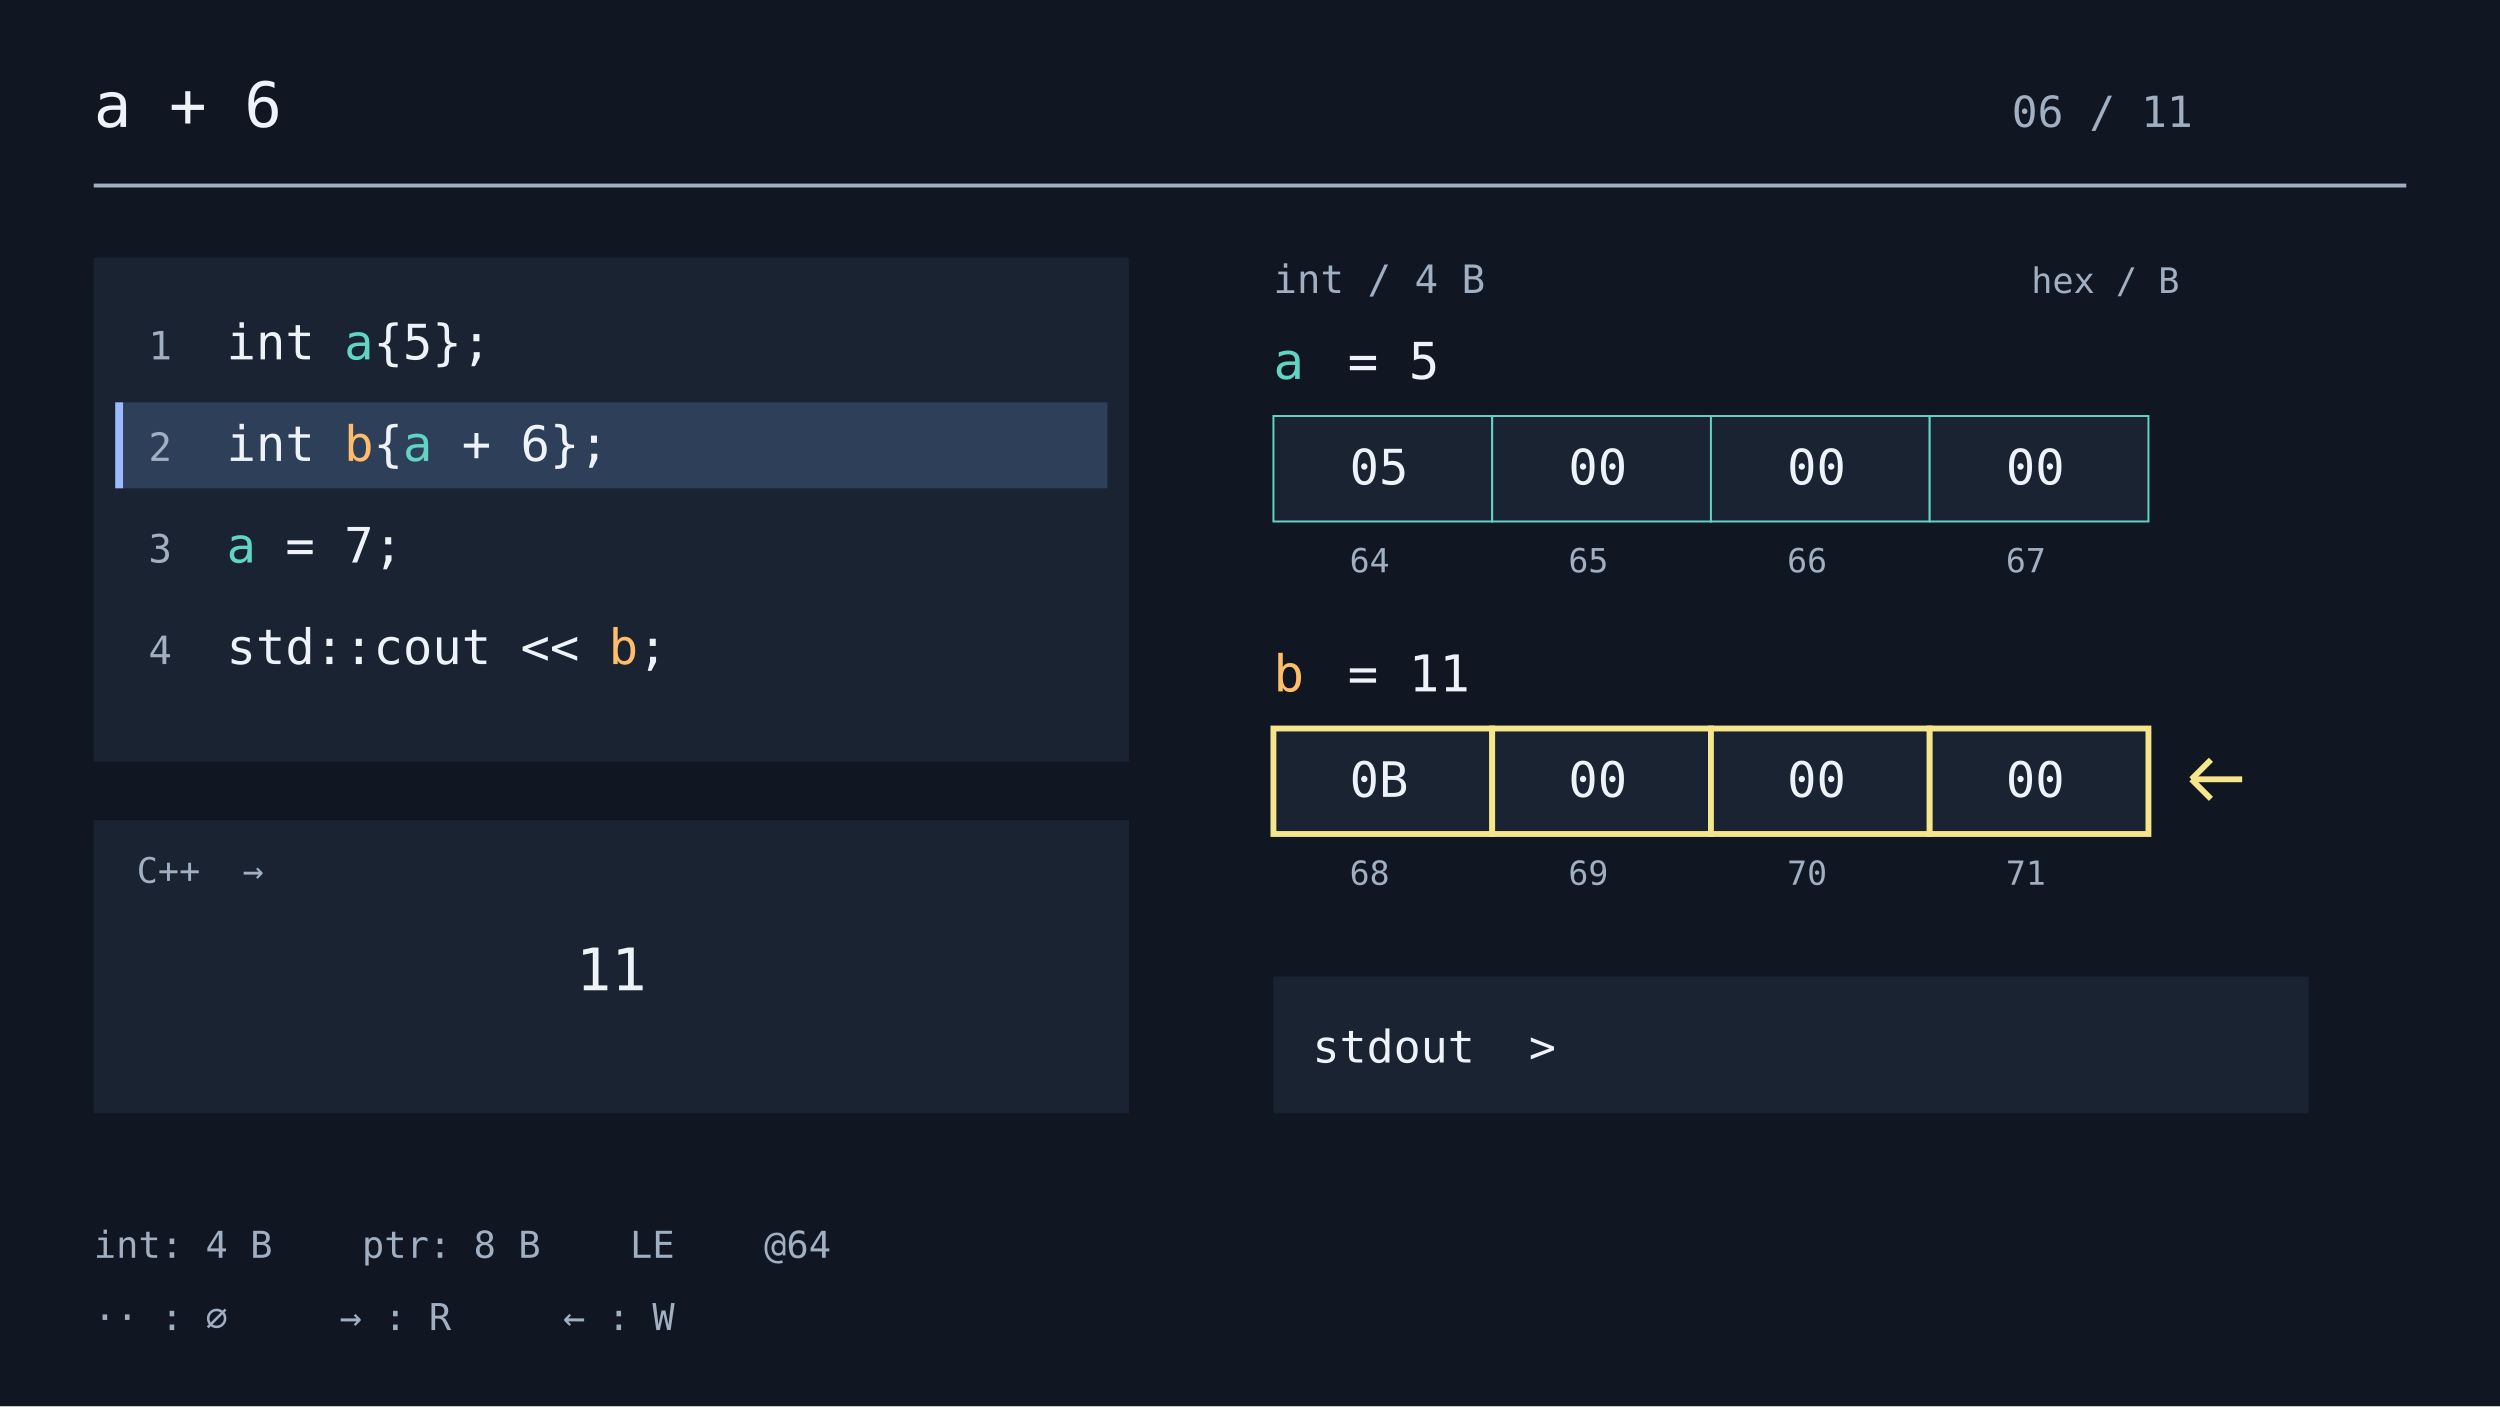
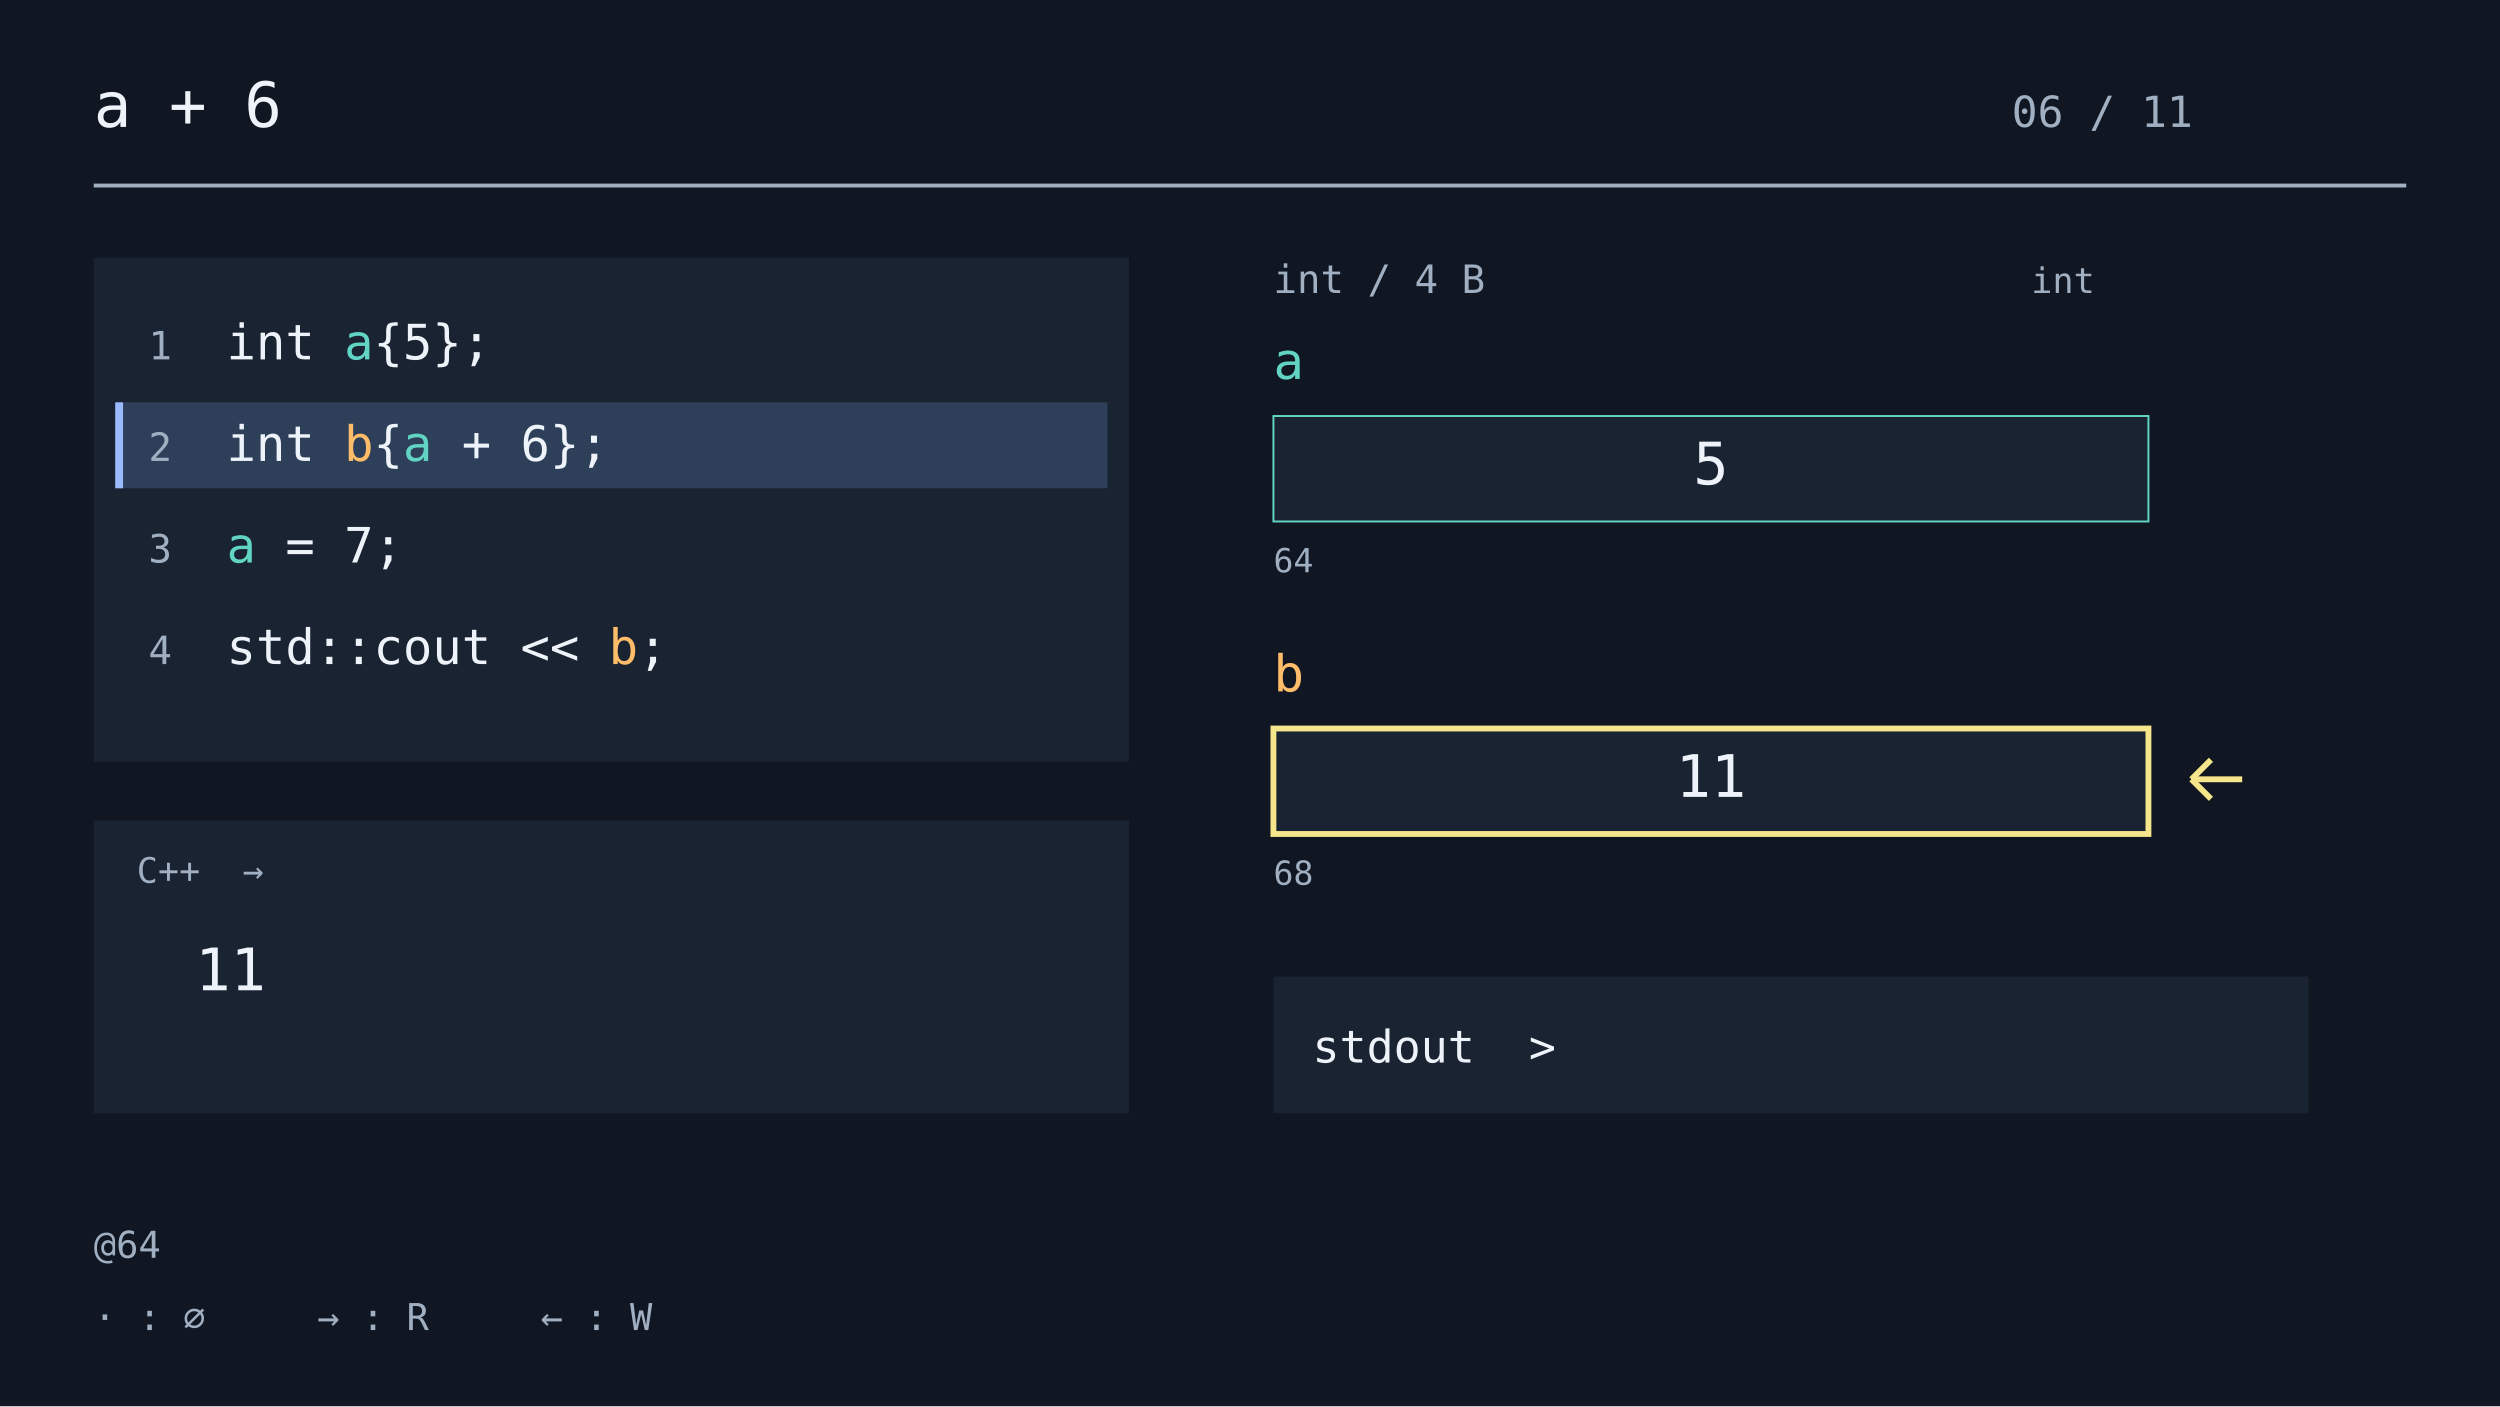
<svg xmlns="http://www.w3.org/2000/svg" viewBox="0 0 1280 720" width="1280" height="720" role="img">
  <rect x="0" y="0" width="1280" height="720" fill="#101722" stroke="none" stroke-width="1" />
  <text x="48" y="65" font-family="DejaVu Sans Mono,monospace" font-size="32" fill="#eef3fa" xml:space="preserve">a + 6</text>
  <text x="1030" y="65" font-family="DejaVu Sans Mono,monospace" font-size="22" fill="#a0afc2" xml:space="preserve">06 / 11</text>
  <line x1="48" y1="95" x2="1232" y2="95" stroke="#a0afc2" stroke-width="2" />
  <rect x="48" y="132" width="530" height="258" fill="#192331" stroke="none" stroke-width="1" />
  <rect x="48" y="420" width="530" height="150" fill="#192331" stroke="none" stroke-width="1" />
  <text x="70" y="452" font-family="DejaVu Sans Mono,monospace" font-size="18" fill="#a0afc2" xml:space="preserve">C++  →</text>
-   <text x="294.94" y="507" font-family="DejaVu Sans Mono,monospace" font-size="30" fill="#eef3fa" xml:space="preserve">11</text>
+   <text x="100" y="507" font-family="DejaVu Sans Mono,monospace" font-size="30" fill="#eef3fa" xml:space="preserve">11</text>
  <text x="652" y="150" font-family="DejaVu Sans Mono,monospace" font-size="20" fill="#a0afc2" xml:space="preserve">int / 4 B</text>
-   <text x="1040" y="150" font-family="DejaVu Sans Mono,monospace" font-size="18" fill="#a0afc2" xml:space="preserve">hex / B</text>
+   <text x="1040" y="150" font-family="DejaVu Sans Mono,monospace" font-size="18" fill="#a0afc2" xml:space="preserve">int</text>
  <text x="76" y="184" font-family="DejaVu Sans Mono,monospace" font-size="20" fill="#a0afc2" xml:space="preserve">1</text>
  <text x="116" y="184" font-family="DejaVu Sans Mono,monospace" font-size="25" fill="#eef3fa" xml:space="preserve" />
  <text x="116.0" y="184" font-family="DejaVu Sans Mono,monospace" font-size="25" fill="#eef3fa" xml:space="preserve">int</text>
  <text x="161.15" y="184" font-family="DejaVu Sans Mono,monospace" font-size="25" fill="#eef3fa" xml:space="preserve"> </text>
  <text x="176.2" y="184" font-family="DejaVu Sans Mono,monospace" font-size="25" fill="#61d4c4" xml:space="preserve">a</text>
  <text x="191.25" y="184" font-family="DejaVu Sans Mono,monospace" font-size="25" fill="#eef3fa" xml:space="preserve">{5};</text>
  <rect x="59" y="206" width="508" height="44" fill="#2e4059" stroke="none" stroke-width="1" />
  <rect x="59" y="206" width="4" height="44" fill="#9cbaff" stroke="none" stroke-width="1" />
  <text x="76" y="236" font-family="DejaVu Sans Mono,monospace" font-size="20" fill="#a0afc2" xml:space="preserve">2</text>
  <text x="116" y="236" font-family="DejaVu Sans Mono,monospace" font-size="25" fill="#eef3fa" xml:space="preserve" />
  <text x="116.0" y="236" font-family="DejaVu Sans Mono,monospace" font-size="25" fill="#eef3fa" xml:space="preserve">int</text>
  <text x="161.15" y="236" font-family="DejaVu Sans Mono,monospace" font-size="25" fill="#eef3fa" xml:space="preserve"> </text>
  <text x="176.2" y="236" font-family="DejaVu Sans Mono,monospace" font-size="25" fill="#ffbd69" xml:space="preserve">b</text>
  <text x="191.25" y="236" font-family="DejaVu Sans Mono,monospace" font-size="25" fill="#eef3fa" xml:space="preserve">{</text>
  <text x="206.3" y="236" font-family="DejaVu Sans Mono,monospace" font-size="25" fill="#61d4c4" xml:space="preserve">a</text>
  <text x="221.35" y="236" font-family="DejaVu Sans Mono,monospace" font-size="25" fill="#eef3fa" xml:space="preserve"> + 6};</text>
  <text x="76" y="288" font-family="DejaVu Sans Mono,monospace" font-size="20" fill="#a0afc2" xml:space="preserve">3</text>
  <text x="116" y="288" font-family="DejaVu Sans Mono,monospace" font-size="25" fill="#eef3fa" xml:space="preserve" />
  <text x="116.0" y="288" font-family="DejaVu Sans Mono,monospace" font-size="25" fill="#61d4c4" xml:space="preserve">a</text>
  <text x="131.05" y="288" font-family="DejaVu Sans Mono,monospace" font-size="25" fill="#eef3fa" xml:space="preserve"> = 7;</text>
  <text x="76" y="340" font-family="DejaVu Sans Mono,monospace" font-size="20" fill="#a0afc2" xml:space="preserve">4</text>
  <text x="116" y="340" font-family="DejaVu Sans Mono,monospace" font-size="25" fill="#eef3fa" xml:space="preserve" />
  <text x="116.0" y="340" font-family="DejaVu Sans Mono,monospace" font-size="25" fill="#eef3fa" xml:space="preserve">std</text>
  <text x="161.15" y="340" font-family="DejaVu Sans Mono,monospace" font-size="25" fill="#eef3fa" xml:space="preserve">::</text>
  <text x="191.25" y="340" font-family="DejaVu Sans Mono,monospace" font-size="25" fill="#eef3fa" xml:space="preserve">cout</text>
  <text x="251.45" y="340" font-family="DejaVu Sans Mono,monospace" font-size="25" fill="#eef3fa" xml:space="preserve"> &lt;&lt; </text>
  <text x="311.65" y="340" font-family="DejaVu Sans Mono,monospace" font-size="25" fill="#ffbd69" xml:space="preserve">b</text>
  <text x="326.7" y="340" font-family="DejaVu Sans Mono,monospace" font-size="25" fill="#eef3fa" xml:space="preserve">;</text>
  <text x="652" y="194" font-family="DejaVu Sans Mono,monospace" font-size="26" fill="#61d4c4" xml:space="preserve">a</text>
-   <text x="690" y="194" font-family="DejaVu Sans Mono,monospace" font-size="26" fill="#eef3fa" xml:space="preserve">= 5</text>
-   <rect x="652" y="213" width="112" height="54" fill="#192331" stroke="#61d4c4" stroke-width="1" />
-   <text x="691" y="248" font-family="DejaVu Sans Mono,monospace" font-size="25" fill="#eef3fa" xml:space="preserve">05</text>
-   <text x="691" y="293" font-family="DejaVu Sans Mono,monospace" font-size="17" fill="#a0afc2" xml:space="preserve">64</text>
-   <rect x="764" y="213" width="112" height="54" fill="#192331" stroke="#61d4c4" stroke-width="1" />
-   <text x="803" y="248" font-family="DejaVu Sans Mono,monospace" font-size="25" fill="#eef3fa" xml:space="preserve">00</text>
-   <text x="803" y="293" font-family="DejaVu Sans Mono,monospace" font-size="17" fill="#a0afc2" xml:space="preserve">65</text>
-   <rect x="876" y="213" width="112" height="54" fill="#192331" stroke="#61d4c4" stroke-width="1" />
-   <text x="915" y="248" font-family="DejaVu Sans Mono,monospace" font-size="25" fill="#eef3fa" xml:space="preserve">00</text>
-   <text x="915" y="293" font-family="DejaVu Sans Mono,monospace" font-size="17" fill="#a0afc2" xml:space="preserve">66</text>
-   <rect x="988" y="213" width="112" height="54" fill="#192331" stroke="#61d4c4" stroke-width="1" />
-   <text x="1027" y="248" font-family="DejaVu Sans Mono,monospace" font-size="25" fill="#eef3fa" xml:space="preserve">00</text>
-   <text x="1027" y="293" font-family="DejaVu Sans Mono,monospace" font-size="17" fill="#a0afc2" xml:space="preserve">67</text>
+   <rect x="652" y="213" width="448" height="54" fill="#192331" stroke="#61d4c4" stroke-width="1" />
+   <text x="866.97" y="248" font-family="DejaVu Sans Mono,monospace" font-size="30" fill="#eef3fa" xml:space="preserve">5</text>
+   <text x="652" y="293" font-family="DejaVu Sans Mono,monospace" font-size="17" fill="#a0afc2" xml:space="preserve">64</text>
  <text x="652" y="354" font-family="DejaVu Sans Mono,monospace" font-size="26" fill="#ffbd69" xml:space="preserve">b</text>
-   <text x="690" y="354" font-family="DejaVu Sans Mono,monospace" font-size="26" fill="#eef3fa" xml:space="preserve">= 11</text>
-   <rect x="652" y="373" width="112" height="54" fill="#192331" stroke="#f5e58b" stroke-width="3" />
-   <text x="691" y="408" font-family="DejaVu Sans Mono,monospace" font-size="25" fill="#eef3fa" xml:space="preserve">0B</text>
-   <text x="691" y="453" font-family="DejaVu Sans Mono,monospace" font-size="17" fill="#a0afc2" xml:space="preserve">68</text>
-   <rect x="764" y="373" width="112" height="54" fill="#192331" stroke="#f5e58b" stroke-width="3" />
-   <text x="803" y="408" font-family="DejaVu Sans Mono,monospace" font-size="25" fill="#eef3fa" xml:space="preserve">00</text>
-   <text x="803" y="453" font-family="DejaVu Sans Mono,monospace" font-size="17" fill="#a0afc2" xml:space="preserve">69</text>
-   <rect x="876" y="373" width="112" height="54" fill="#192331" stroke="#f5e58b" stroke-width="3" />
-   <text x="915" y="408" font-family="DejaVu Sans Mono,monospace" font-size="25" fill="#eef3fa" xml:space="preserve">00</text>
-   <text x="915" y="453" font-family="DejaVu Sans Mono,monospace" font-size="17" fill="#a0afc2" xml:space="preserve">70</text>
-   <rect x="988" y="373" width="112" height="54" fill="#192331" stroke="#f5e58b" stroke-width="3" />
-   <text x="1027" y="408" font-family="DejaVu Sans Mono,monospace" font-size="25" fill="#eef3fa" xml:space="preserve">00</text>
-   <text x="1027" y="453" font-family="DejaVu Sans Mono,monospace" font-size="17" fill="#a0afc2" xml:space="preserve">71</text>
+   <rect x="652" y="373" width="448" height="54" fill="#192331" stroke="#f5e58b" stroke-width="3" />
+   <text x="857.94" y="408" font-family="DejaVu Sans Mono,monospace" font-size="30" fill="#eef3fa" xml:space="preserve">11</text>
+   <text x="652" y="453" font-family="DejaVu Sans Mono,monospace" font-size="17" fill="#a0afc2" xml:space="preserve">68</text>
  <line x1="1148" y1="399" x2="1122" y2="399" stroke="#f5e58b" stroke-width="3" />
  <line x1="1122" y1="399" x2="1132" y2="389" stroke="#f5e58b" stroke-width="3" />
  <line x1="1122" y1="399" x2="1132" y2="409" stroke="#f5e58b" stroke-width="3" />
  <rect x="652" y="500" width="530" height="70" fill="#192331" stroke="none" stroke-width="1" />
  <text x="672" y="544" font-family="DejaVu Sans Mono,monospace" font-size="23" fill="#eef3fa" xml:space="preserve">stdout  &gt; </text>
-   <text x="48" y="644" font-family="DejaVu Sans Mono,monospace" font-size="19" fill="#a0afc2" xml:space="preserve">int: 4 B    ptr: 8 B    LE    @64</text>
-   <text x="48" y="681" font-family="DejaVu Sans Mono,monospace" font-size="19" fill="#a0afc2" xml:space="preserve">·· : ∅     → : R     ← : W</text>
+   <text x="48" y="644" font-family="DejaVu Sans Mono,monospace" font-size="19" fill="#a0afc2" xml:space="preserve">@64</text>
+   <text x="48" y="681" font-family="DejaVu Sans Mono,monospace" font-size="19" fill="#a0afc2" xml:space="preserve">· : ∅     → : R     ← : W</text>
</svg>
